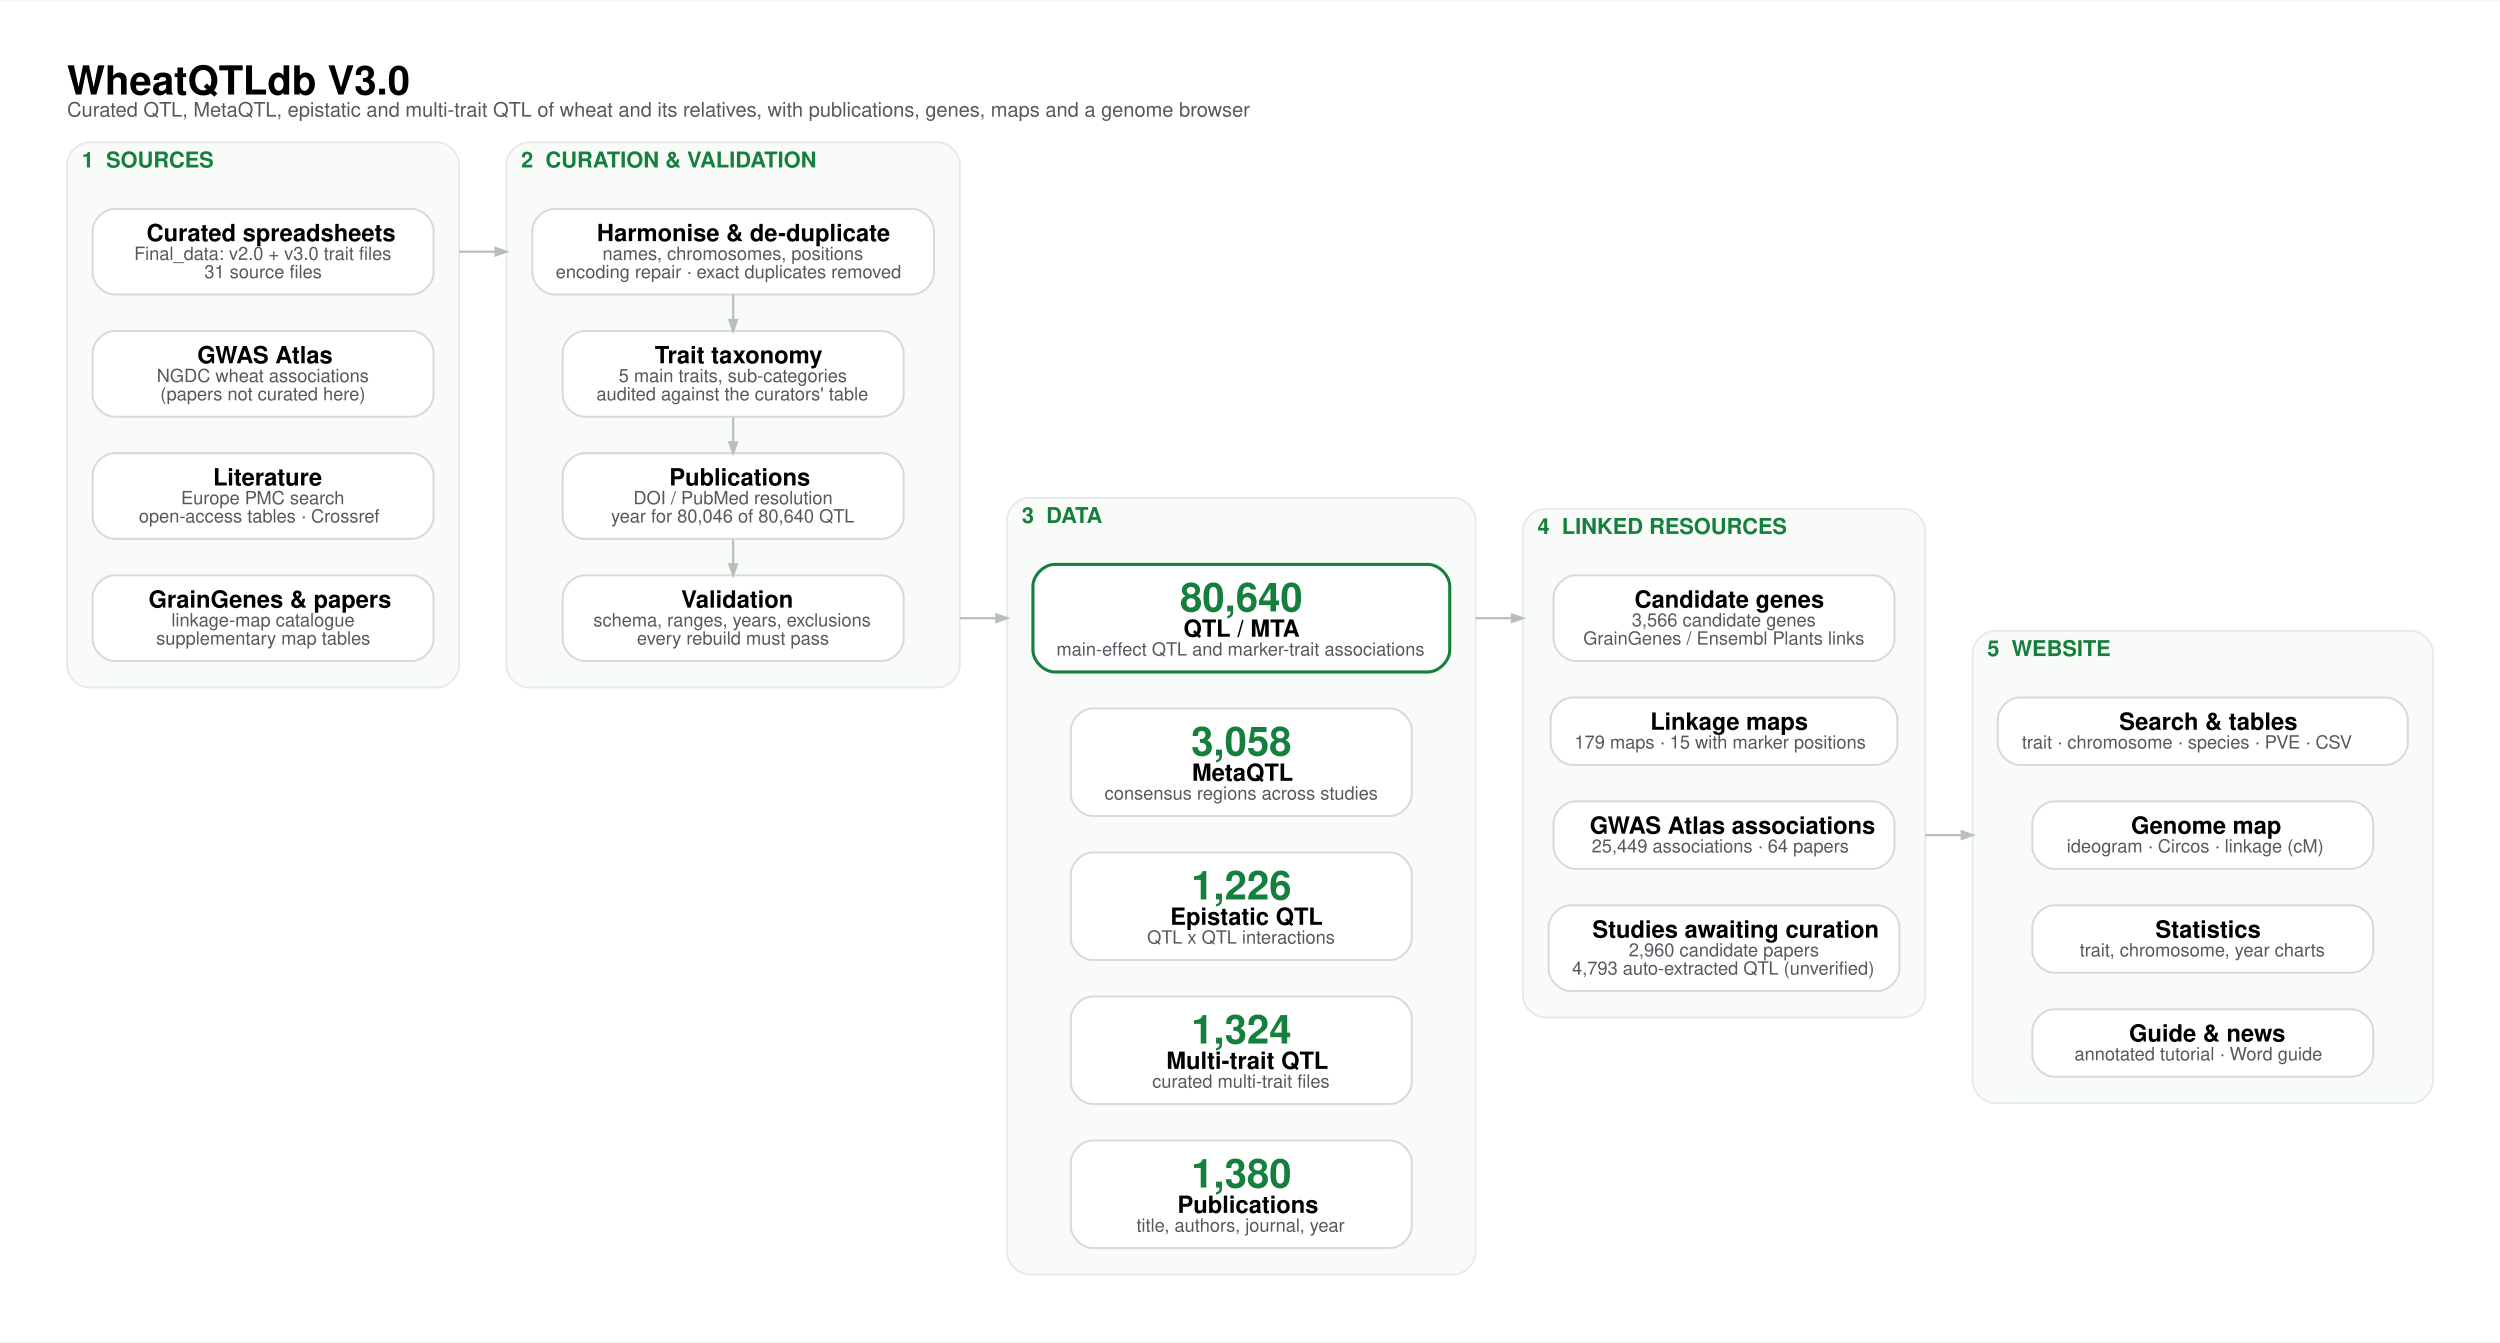
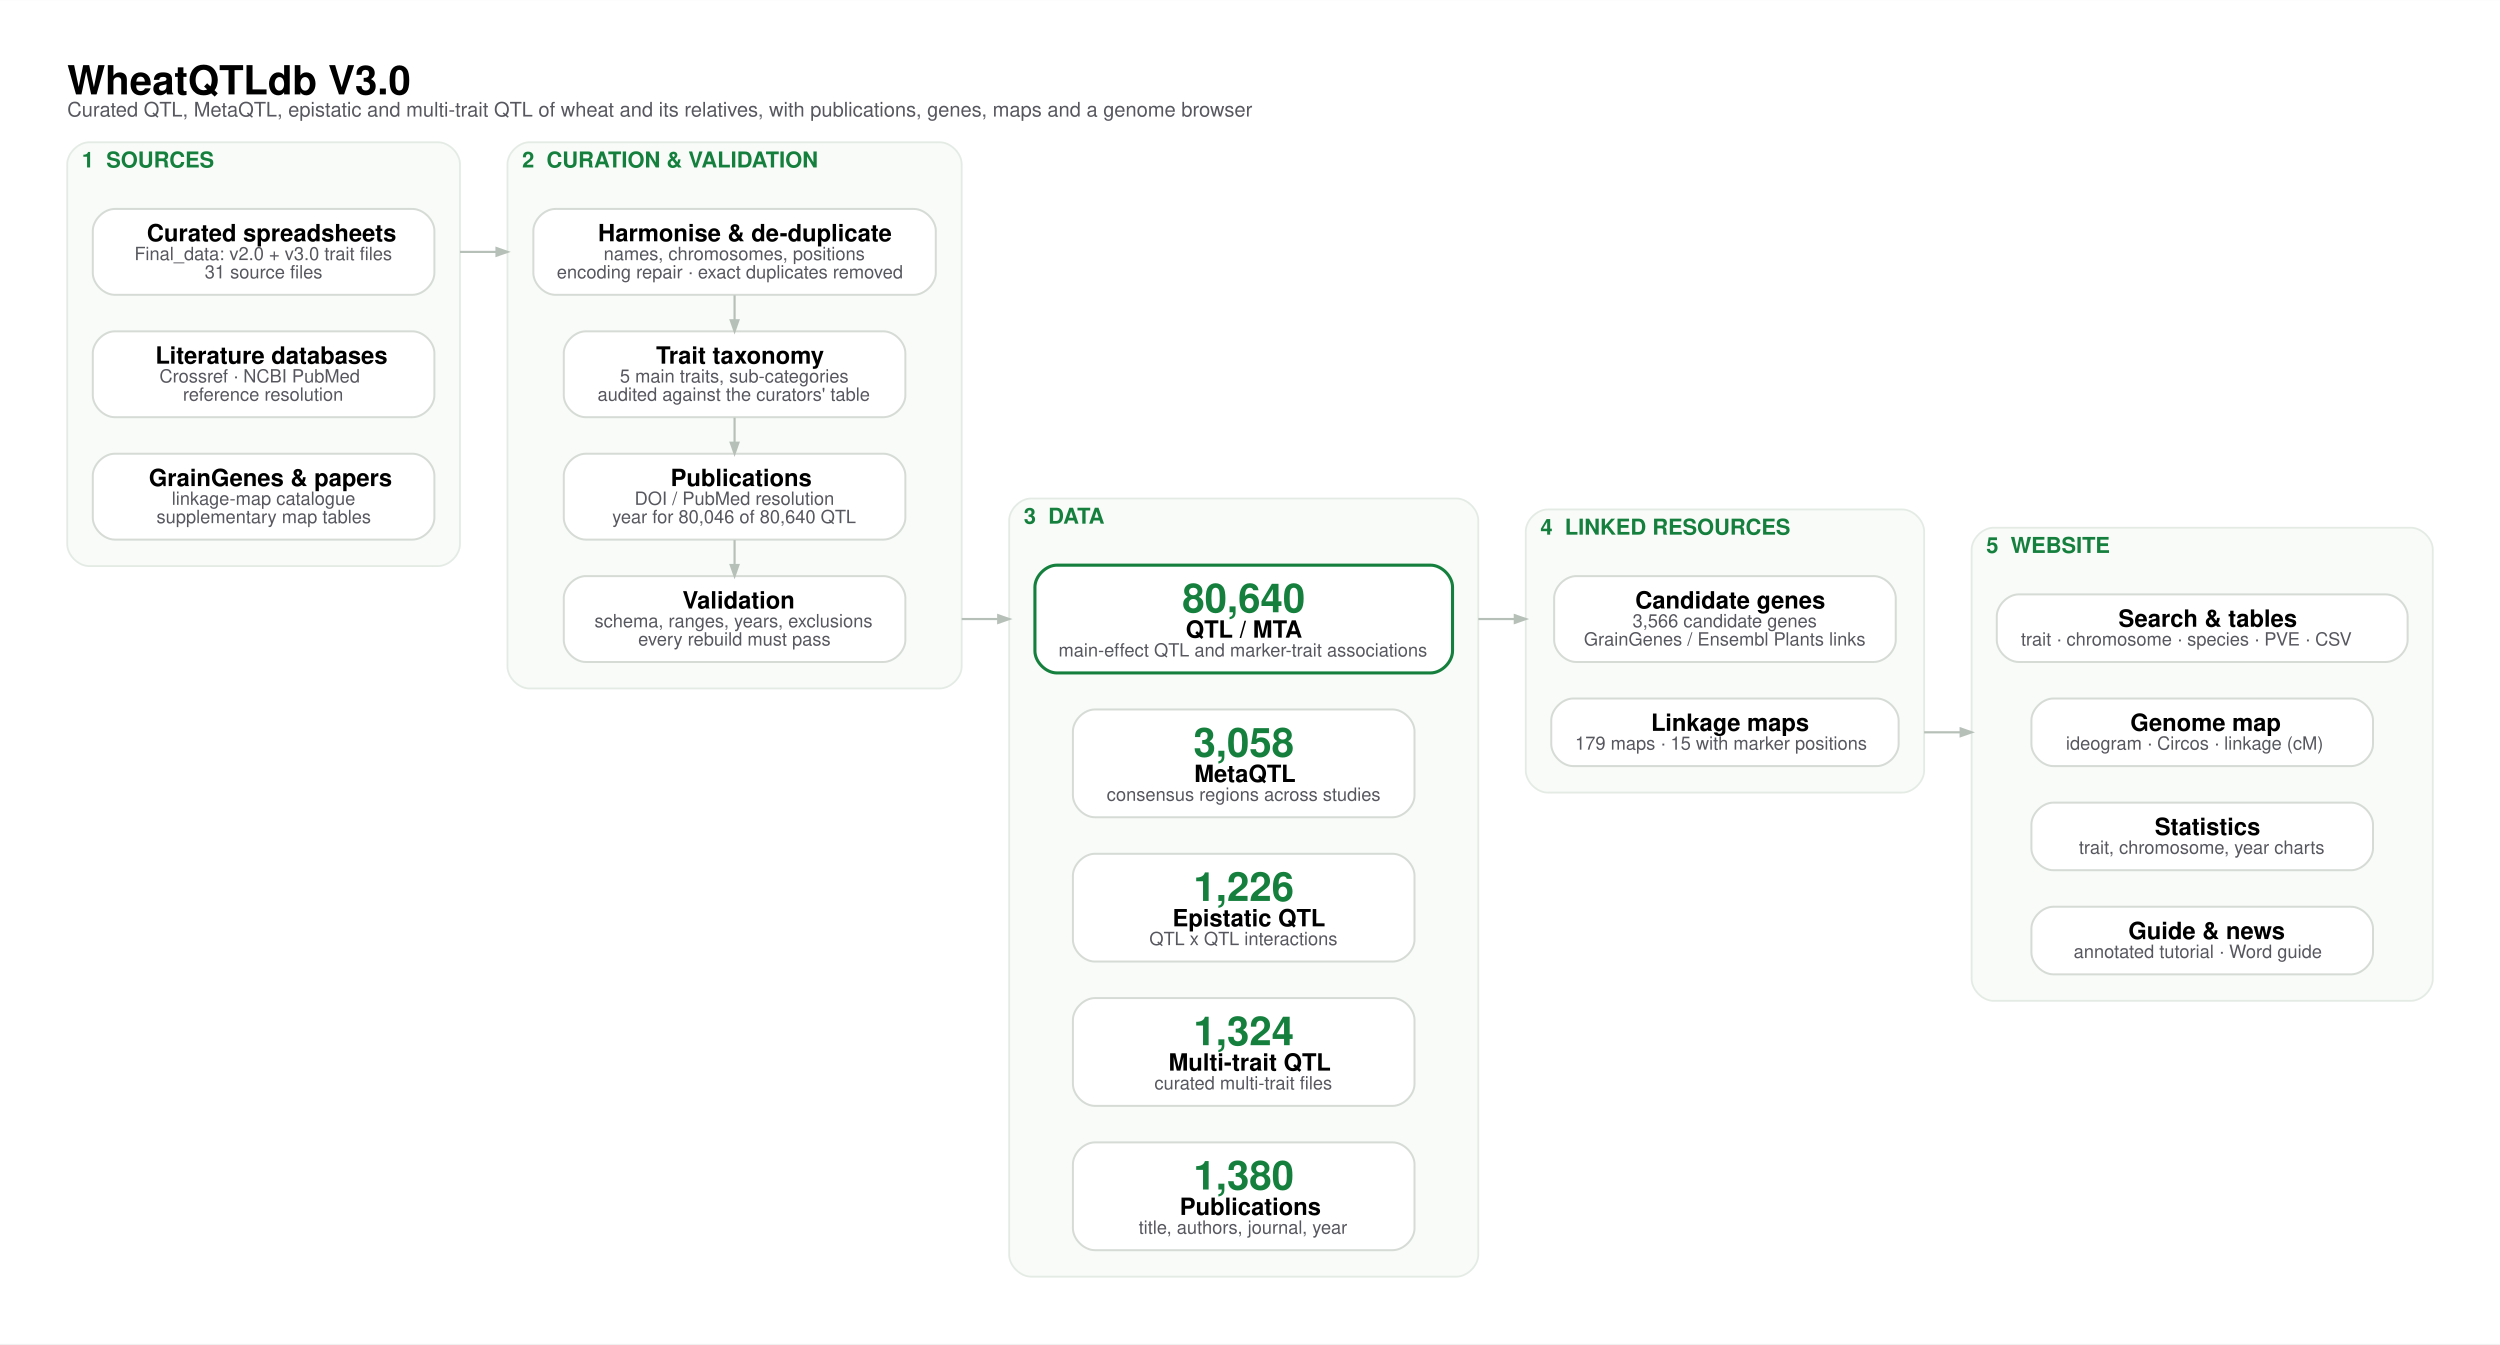
- <svg xmlns="http://www.w3.org/2000/svg" width="1371pt" height="736pt" viewBox="0.00 0.00 1371.21 735.60">
+ <svg xmlns="http://www.w3.org/2000/svg" width="1369pt" height="736pt" viewBox="0.00 0.00 1368.58 735.60">
  <g id="graph0" class="graph" transform="scale(1 1) rotate(0) translate(28.8 706.8)">
-     <polygon fill="#ffffff" stroke="transparent" points="-28.8,28.8 -28.8,-706.8 1342.411,-706.8 1342.411,28.8 -28.8,28.8" />
+     <polygon fill="#ffffff" stroke="transparent" points="-28.8,28.8 -28.8,-706.8 1339.783,-706.8 1339.783,28.8 -28.8,28.8" />
    <text text-anchor="start" x="8" y="-655.2" font-family="Helvetica,sans-Serif" font-weight="bold" font-size="22.00" fill="#000000">WheatQTLdb V3.0</text>
    <text text-anchor="start" x="8" y="-643.1" font-family="Helvetica,sans-Serif" font-size="11.00" fill="#57575f">Curated QTL, MetaQTL, epistatic and multi-trait QTL of wheat and its relatives, with publications, genes, maps and a genome browser</text>
    <g id="clust1" class="cluster">
-       <path fill="#f8fbf8" stroke="#e4ebe5" d="M20,-330C20,-330 211,-330 211,-330 217,-330 223,-336 223,-342 223,-342 223,-617 223,-617 223,-623 217,-629 211,-629 211,-629 20,-629 20,-629 14,-629 8,-623 8,-617 8,-617 8,-342 8,-342 8,-336 14,-330 20,-330" />
+       <path fill="#f8fbf8" stroke="#e4ebe5" d="M20,-397C20,-397 211,-397 211,-397 217,-397 223,-403 223,-409 223,-409 223,-617 223,-617 223,-623 217,-629 211,-629 211,-629 20,-629 20,-629 14,-629 8,-623 8,-617 8,-617 8,-409 8,-409 8,-403 14,-397 20,-397" />
      <text text-anchor="start" x="16" y="-615.2" font-family="Helvetica,sans-Serif" font-weight="bold" font-size="12.00" fill="#15803d">1  SOURCES</text>
    </g>
    <g id="clust2" class="cluster">
      <path fill="#f8fbf8" stroke="#e4ebe5" d="M261,-330C261,-330 485.653,-330 485.653,-330 491.653,-330 497.653,-336 497.653,-342 497.653,-342 497.653,-617 497.653,-617 497.653,-623 491.653,-629 485.653,-629 485.653,-629 261,-629 261,-629 255,-629 249,-623 249,-617 249,-617 249,-342 249,-342 249,-336 255,-330 261,-330" />
      <text text-anchor="start" x="257" y="-615.2" font-family="Helvetica,sans-Serif" font-weight="bold" font-size="12.00" fill="#15803d">2  CURATION &amp; VALIDATION</text>
    </g>
    <g id="clust3" class="cluster">
      <path fill="#f8fbf8" stroke="#e4ebe5" d="M535.653,-8C535.653,-8 768.454,-8 768.454,-8 774.454,-8 780.454,-14 780.454,-20 780.454,-20 780.454,-422 780.454,-422 780.454,-428 774.454,-434 768.454,-434 768.454,-434 535.653,-434 535.653,-434 529.653,-434 523.653,-428 523.653,-422 523.653,-422 523.653,-20 523.653,-20 523.653,-14 529.653,-8 535.653,-8" />
      <text text-anchor="start" x="531.653" y="-420.2" font-family="Helvetica,sans-Serif" font-weight="bold" font-size="12.00" fill="#15803d">3  DATA</text>
    </g>
    <g id="clust4" class="cluster">
-       <path fill="#f8fbf8" stroke="#e4ebe5" d="M818.454,-149C818.454,-149 1015.16,-149 1015.16,-149 1021.16,-149 1027.16,-155 1027.16,-161 1027.16,-161 1027.16,-416 1027.16,-416 1027.16,-422 1021.16,-428 1015.16,-428 1015.16,-428 818.454,-428 818.454,-428 812.454,-428 806.454,-422 806.454,-416 806.454,-416 806.454,-161 806.454,-161 806.454,-155 812.454,-149 818.454,-149" />
+       <path fill="#f8fbf8" stroke="#e4ebe5" d="M818.454,-273C818.454,-273 1012.532,-273 1012.532,-273 1018.532,-273 1024.532,-279 1024.532,-285 1024.532,-285 1024.532,-416 1024.532,-416 1024.532,-422 1018.532,-428 1012.532,-428 1012.532,-428 818.454,-428 818.454,-428 812.454,-428 806.454,-422 806.454,-416 806.454,-416 806.454,-285 806.454,-285 806.454,-279 812.454,-273 818.454,-273" />
      <text text-anchor="start" x="814.454" y="-414.2" font-family="Helvetica,sans-Serif" font-weight="bold" font-size="12.00" fill="#15803d">4  LINKED RESOURCES</text>
    </g>
    <g id="clust5" class="cluster">
-       <path fill="#f8fbf8" stroke="#e4ebe5" d="M1065.16,-102C1065.16,-102 1293.611,-102 1293.611,-102 1299.611,-102 1305.611,-108 1305.611,-114 1305.611,-114 1305.611,-349 1305.611,-349 1305.611,-355 1299.611,-361 1293.611,-361 1293.611,-361 1065.16,-361 1065.16,-361 1059.16,-361 1053.16,-355 1053.16,-349 1053.16,-349 1053.16,-114 1053.16,-114 1053.16,-108 1059.16,-102 1065.16,-102" />
-       <text text-anchor="start" x="1061.16" y="-347.2" font-family="Helvetica,sans-Serif" font-weight="bold" font-size="12.00" fill="#15803d">5  WEBSITE</text>
+       <path fill="#f8fbf8" stroke="#e4ebe5" d="M1062.532,-159C1062.532,-159 1290.983,-159 1290.983,-159 1296.983,-159 1302.983,-165 1302.983,-171 1302.983,-171 1302.983,-406 1302.983,-406 1302.983,-412 1296.983,-418 1290.983,-418 1290.983,-418 1062.532,-418 1062.532,-418 1056.532,-418 1050.532,-412 1050.532,-406 1050.532,-406 1050.532,-171 1050.532,-171 1050.532,-165 1056.532,-159 1062.532,-159" />
+       <text text-anchor="start" x="1058.532" y="-404.2" font-family="Helvetica,sans-Serif" font-weight="bold" font-size="12.00" fill="#15803d">5  WEBSITE</text>
    </g>
    <g id="node1" class="node">
      <path fill="#ffffff" stroke="#d6dbd6" stroke-width="1.1" d="M197,-592.5C197,-592.5 34,-592.5 34,-592.5 28,-592.5 22,-586.5 22,-580.5 22,-580.5 22,-557.5 22,-557.5 22,-551.5 28,-545.5 34,-545.5 34,-545.5 197,-545.5 197,-545.5 203,-545.5 209,-551.5 209,-557.5 209,-557.5 209,-580.5 209,-580.5 209,-586.5 203,-592.5 197,-592.5" />
      <text text-anchor="start" x="51.564" y="-574.8" font-family="Helvetica,sans-Serif" font-weight="bold" font-size="13.00" fill="#000000">Curated spreadsheets</text>
      <text text-anchor="start" x="44.786" y="-564.5" font-family="Helvetica,sans-Serif" font-size="10.00" fill="#57575f">Final_data: v2.0 + v3.0 trait files</text>
      <text text-anchor="start" x="83.271" y="-554.5" font-family="Helvetica,sans-Serif" font-size="10.00" fill="#57575f">31 source files</text>
    </g>
-     <g id="node5" class="node">
+     <g id="node4" class="node">
      <path fill="#ffffff" stroke="#d6dbd6" stroke-width="1.1" d="M471.48,-592.5C471.48,-592.5 275.173,-592.5 275.173,-592.5 269.173,-592.5 263.173,-586.5 263.173,-580.5 263.173,-580.5 263.173,-557.5 263.173,-557.5 263.173,-551.5 269.173,-545.5 275.173,-545.5 275.173,-545.5 471.48,-545.5 471.48,-545.5 477.48,-545.5 483.48,-551.5 483.48,-557.5 483.48,-557.5 483.48,-580.5 483.48,-580.5 483.48,-586.5 477.48,-592.5 471.48,-592.5" />
      <text text-anchor="start" x="298.565" y="-574.8" font-family="Helvetica,sans-Serif" font-weight="bold" font-size="13.00" fill="#000000">Harmonise &amp; de-duplicate</text>
      <text text-anchor="start" x="301.648" y="-564.5" font-family="Helvetica,sans-Serif" font-size="10.00" fill="#57575f">names, chromosomes, positions</text>
      <text text-anchor="start" x="276" y="-554.5" font-family="Helvetica,sans-Serif" font-size="10.00" fill="#57575f">encoding repair · exact duplicates removed</text>
    </g>
    <g id="edge4" class="edge">
      <path fill="none" stroke="#b7c0b8" stroke-width="1.2" d="M222.999,-569C229.526,-569 236.13,-569 242.739,-569" />
      <polygon fill="#b7c0b8" stroke="#b7c0b8" stroke-width="1.2" points="243.002,-571.1 249.002,-569 243.002,-566.9 243.002,-571.1" />
    </g>
    <g id="node2" class="node">
      <path fill="#ffffff" stroke="#d6dbd6" stroke-width="1.1" d="M197,-525.5C197,-525.5 34,-525.5 34,-525.5 28,-525.5 22,-519.5 22,-513.5 22,-513.5 22,-490.5 22,-490.5 22,-484.5 28,-478.5 34,-478.5 34,-478.5 197,-478.5 197,-478.5 203,-478.5 209,-484.5 209,-490.5 209,-490.5 209,-513.5 209,-513.5 209,-519.5 203,-525.5 197,-525.5" />
-       <text text-anchor="start" x="79.385" y="-507.8" font-family="Helvetica,sans-Serif" font-weight="bold" font-size="13.00" fill="#000000">GWAS Atlas</text>
-       <text text-anchor="start" x="57.16" y="-497.5" font-family="Helvetica,sans-Serif" font-size="10.00" fill="#57575f">NGDC wheat associations</text>
-       <text text-anchor="start" x="59.096" y="-487.5" font-family="Helvetica,sans-Serif" font-size="10.00" fill="#57575f">(papers not curated here)</text>
+       <text text-anchor="start" x="56.258" y="-507.8" font-family="Helvetica,sans-Serif" font-weight="bold" font-size="13.00" fill="#000000">Literature databases</text>
+       <text text-anchor="start" x="58.471" y="-497.5" font-family="Helvetica,sans-Serif" font-size="10.00" fill="#57575f">Crossref · NCBI PubMed</text>
+       <text text-anchor="start" x="71.324" y="-487.5" font-family="Helvetica,sans-Serif" font-size="10.00" fill="#57575f">reference resolution</text>
    </g>
    <g id="node3" class="node">
      <path fill="#ffffff" stroke="#d6dbd6" stroke-width="1.1" d="M197,-458.5C197,-458.5 34,-458.5 34,-458.5 28,-458.5 22,-452.5 22,-446.5 22,-446.5 22,-423.5 22,-423.5 22,-417.5 28,-411.5 34,-411.5 34,-411.5 197,-411.5 197,-411.5 203,-411.5 209,-417.5 209,-423.5 209,-423.5 209,-446.5 209,-446.5 209,-452.5 203,-458.5 197,-458.5" />
-       <text text-anchor="start" x="88.05" y="-440.8" font-family="Helvetica,sans-Serif" font-weight="bold" font-size="13.00" fill="#000000">Literature</text>
-       <text text-anchor="start" x="70.493" y="-430.5" font-family="Helvetica,sans-Serif" font-size="10.00" fill="#57575f">Europe PMC search</text>
-       <text text-anchor="start" x="47.352" y="-420.5" font-family="Helvetica,sans-Serif" font-size="10.00" fill="#57575f">open-access tables · Crossref</text>
+       <text text-anchor="start" x="52.65" y="-440.8" font-family="Helvetica,sans-Serif" font-weight="bold" font-size="13.00" fill="#000000">GrainGenes &amp; papers</text>
+       <text text-anchor="start" x="65.21" y="-430.5" font-family="Helvetica,sans-Serif" font-size="10.00" fill="#57575f">linkage-map catalogue</text>
+       <text text-anchor="start" x="56.876" y="-420.5" font-family="Helvetica,sans-Serif" font-size="10.00" fill="#57575f">supplementary map tables</text>
    </g>
-     <g id="node4" class="node">
-       <path fill="#ffffff" stroke="#d6dbd6" stroke-width="1.1" d="M197,-391.5C197,-391.5 34,-391.5 34,-391.5 28,-391.5 22,-385.5 22,-379.5 22,-379.5 22,-356.5 22,-356.5 22,-350.5 28,-344.5 34,-344.5 34,-344.5 197,-344.5 197,-344.5 203,-344.5 209,-350.5 209,-356.5 209,-356.5 209,-379.5 209,-379.5 209,-385.5 203,-391.5 197,-391.5" />
-       <text text-anchor="start" x="52.65" y="-373.8" font-family="Helvetica,sans-Serif" font-weight="bold" font-size="13.00" fill="#000000">GrainGenes &amp; papers</text>
-       <text text-anchor="start" x="65.21" y="-363.5" font-family="Helvetica,sans-Serif" font-size="10.00" fill="#57575f">linkage-map catalogue</text>
-       <text text-anchor="start" x="56.876" y="-353.5" font-family="Helvetica,sans-Serif" font-size="10.00" fill="#57575f">supplementary map tables</text>
-     </g>
-     <g id="node6" class="node">
+     <g id="node5" class="node">
      <path fill="#ffffff" stroke="#d6dbd6" stroke-width="1.1" d="M454.827,-525.5C454.827,-525.5 291.827,-525.5 291.827,-525.5 285.827,-525.5 279.827,-519.5 279.827,-513.5 279.827,-513.5 279.827,-490.5 279.827,-490.5 279.827,-484.5 285.827,-478.5 291.827,-478.5 291.827,-478.5 454.827,-478.5 454.827,-478.5 460.827,-478.5 466.827,-484.5 466.827,-490.5 466.827,-490.5 466.827,-513.5 466.827,-513.5 466.827,-519.5 460.827,-525.5 454.827,-525.5" />
      <text text-anchor="start" x="330.35" y="-507.8" font-family="Helvetica,sans-Serif" font-weight="bold" font-size="13.00" fill="#000000">Trait taxonomy</text>
      <text text-anchor="start" x="310.539" y="-497.5" font-family="Helvetica,sans-Serif" font-size="10.00" fill="#57575f">5 main traits, sub-categories</text>
      <text text-anchor="start" x="298.308" y="-487.5" font-family="Helvetica,sans-Serif" font-size="10.00" fill="#57575f">audited against the curators' table</text>
    </g>
    <g id="edge1" class="edge">
      <path fill="none" stroke="#b7c0b8" stroke-width="1.2" d="M373.327,-545.241C373.327,-540.729 373.327,-536.218 373.327,-531.707" />
      <polygon fill="#b7c0b8" stroke="#b7c0b8" stroke-width="1.2" points="375.427,-531.555 373.327,-525.555 371.227,-531.555 375.427,-531.555" />
    </g>
-     <g id="node7" class="node">
+     <g id="node6" class="node">
      <path fill="#ffffff" stroke="#d6dbd6" stroke-width="1.1" d="M454.827,-458.5C454.827,-458.5 291.827,-458.5 291.827,-458.5 285.827,-458.5 279.827,-452.5 279.827,-446.5 279.827,-446.5 279.827,-423.5 279.827,-423.5 279.827,-417.5 285.827,-411.5 291.827,-411.5 291.827,-411.5 454.827,-411.5 454.827,-411.5 460.827,-411.5 466.827,-417.5 466.827,-423.5 466.827,-423.5 466.827,-446.5 466.827,-446.5 466.827,-452.5 460.827,-458.5 454.827,-458.5" />
      <text text-anchor="start" x="338.291" y="-440.8" font-family="Helvetica,sans-Serif" font-weight="bold" font-size="13.00" fill="#000000">Publications</text>
      <text text-anchor="start" x="318.592" y="-430.5" font-family="Helvetica,sans-Serif" font-size="10.00" fill="#57575f">DOI / PubMed resolution</text>
      <text text-anchor="start" x="306.356" y="-420.5" font-family="Helvetica,sans-Serif" font-size="10.00" fill="#57575f">year for 80,046 of 80,640 QTL</text>
    </g>
    <g id="edge2" class="edge">
      <path fill="none" stroke="#b7c0b8" stroke-width="1.2" d="M373.327,-478.241C373.327,-473.729 373.327,-469.218 373.327,-464.707" />
      <polygon fill="#b7c0b8" stroke="#b7c0b8" stroke-width="1.2" points="375.427,-464.555 373.327,-458.555 371.227,-464.555 375.427,-464.555" />
    </g>
-     <g id="node8" class="node">
+     <g id="node7" class="node">
      <path fill="#ffffff" stroke="#d6dbd6" stroke-width="1.1" d="M454.827,-391.5C454.827,-391.5 291.827,-391.5 291.827,-391.5 285.827,-391.5 279.827,-385.5 279.827,-379.5 279.827,-379.5 279.827,-356.5 279.827,-356.5 279.827,-350.5 285.827,-344.5 291.827,-344.5 291.827,-344.5 454.827,-344.5 454.827,-344.5 460.827,-344.5 466.827,-350.5 466.827,-356.5 466.827,-356.5 466.827,-379.5 466.827,-379.5 466.827,-385.5 460.827,-391.5 454.827,-391.5" />
      <text text-anchor="start" x="344.791" y="-373.8" font-family="Helvetica,sans-Serif" font-weight="bold" font-size="13.00" fill="#000000">Validation</text>
      <text text-anchor="start" x="296.644" y="-363.5" font-family="Helvetica,sans-Serif" font-size="10.00" fill="#57575f">schema, ranges, years, exclusions</text>
      <text text-anchor="start" x="320.541" y="-353.5" font-family="Helvetica,sans-Serif" font-size="10.00" fill="#57575f">every rebuild must pass</text>
    </g>
    <g id="edge3" class="edge">
      <path fill="none" stroke="#b7c0b8" stroke-width="1.2" d="M373.327,-411.241C373.327,-406.729 373.327,-402.218 373.327,-397.707" />
      <polygon fill="#b7c0b8" stroke="#b7c0b8" stroke-width="1.2" points="375.427,-397.555 373.327,-391.555 371.227,-397.555 375.427,-397.555" />
    </g>
-     <g id="node9" class="node">
+     <g id="node8" class="node">
      <path fill="#ffffff" stroke="#15803d" stroke-width="1.7" d="M754.355,-397.5C754.355,-397.5 549.752,-397.5 549.752,-397.5 543.752,-397.5 537.752,-391.5 537.752,-385.5 537.752,-385.5 537.752,-350.5 537.752,-350.5 537.752,-344.5 543.752,-338.5 549.752,-338.5 549.752,-338.5 754.355,-338.5 754.355,-338.5 760.355,-338.5 766.355,-344.5 766.355,-350.5 766.355,-350.5 766.355,-385.5 766.355,-385.5 766.355,-391.5 760.355,-397.5 754.355,-397.5" />
      <text text-anchor="start" x="618.422" y="-371.7" font-family="Helvetica,sans-Serif" font-weight="bold" font-size="22.00" fill="#15803d">80,640</text>
      <text text-anchor="start" x="620.274" y="-357.8" font-family="Helvetica,sans-Serif" font-weight="bold" font-size="13.00" fill="#000000">QTL / MTA</text>
      <text text-anchor="start" x="550.653" y="-347.5" font-family="Helvetica,sans-Serif" font-size="10.00" fill="#57575f">main-effect QTL and marker-trait associations</text>
    </g>
    <g id="edge5" class="edge">
      <path fill="none" stroke="#b7c0b8" stroke-width="1.2" d="M497.651,-368C504.2,-368 510.794,-368 517.373,-368" />
      <polygon fill="#b7c0b8" stroke="#b7c0b8" stroke-width="1.2" points="517.655,-370.1 523.655,-368 517.655,-365.9 517.655,-370.1" />
    </g>
-     <g id="node14" class="node">
-       <path fill="#ffffff" stroke="#d6dbd6" stroke-width="1.1" d="M998.307,-391.5C998.307,-391.5 835.307,-391.5 835.307,-391.5 829.307,-391.5 823.307,-385.5 823.307,-379.5 823.307,-379.5 823.307,-356.5 823.307,-356.5 823.307,-350.5 829.307,-344.5 835.307,-344.5 835.307,-344.5 998.307,-344.5 998.307,-344.5 1004.307,-344.5 1010.307,-350.5 1010.307,-356.5 1010.307,-356.5 1010.307,-379.5 1010.307,-379.5 1010.307,-385.5 1004.307,-391.5 998.307,-391.5" />
-       <text text-anchor="start" x="867.676" y="-373.8" font-family="Helvetica,sans-Serif" font-weight="bold" font-size="13.00" fill="#000000">Candidate genes</text>
-       <text text-anchor="start" x="866.226" y="-363.5" font-family="Helvetica,sans-Serif" font-size="10.00" fill="#57575f">3,566 candidate genes</text>
-       <text text-anchor="start" x="839.571" y="-353.5" font-family="Helvetica,sans-Serif" font-size="10.00" fill="#57575f">GrainGenes / Ensembl Plants links</text>
+     <g id="node13" class="node">
+       <path fill="#ffffff" stroke="#d6dbd6" stroke-width="1.1" d="M996.993,-391.5C996.993,-391.5 833.993,-391.5 833.993,-391.5 827.993,-391.5 821.993,-385.5 821.993,-379.5 821.993,-379.5 821.993,-356.5 821.993,-356.5 821.993,-350.5 827.993,-344.5 833.993,-344.5 833.993,-344.5 996.993,-344.5 996.993,-344.5 1002.993,-344.5 1008.993,-350.5 1008.993,-356.5 1008.993,-356.5 1008.993,-379.5 1008.993,-379.5 1008.993,-385.5 1002.993,-391.5 996.993,-391.5" />
+       <text text-anchor="start" x="866.362" y="-373.8" font-family="Helvetica,sans-Serif" font-weight="bold" font-size="13.00" fill="#000000">Candidate genes</text>
+       <text text-anchor="start" x="864.913" y="-363.5" font-family="Helvetica,sans-Serif" font-size="10.00" fill="#57575f">3,566 candidate genes</text>
+       <text text-anchor="start" x="838.257" y="-353.5" font-family="Helvetica,sans-Serif" font-size="10.00" fill="#57575f">GrainGenes / Ensembl Plants links</text>
    </g>
    <g id="edge6" class="edge">
-       <path fill="none" stroke="#b7c0b8" stroke-width="1.2" d="M780.452,-368C787.067,-368 793.695,-368 800.27,-368" />
-       <polygon fill="#b7c0b8" stroke="#b7c0b8" stroke-width="1.2" points="800.456,-370.1 806.456,-368 800.456,-365.9 800.456,-370.1" />
+       <path fill="none" stroke="#b7c0b8" stroke-width="1.2" d="M780.452,-368C787.062,-368 793.683,-368 800.248,-368" />
+       <polygon fill="#b7c0b8" stroke="#b7c0b8" stroke-width="1.2" points="800.459,-370.1 806.459,-368 800.459,-365.9 800.459,-370.1" />
    </g>
-     <g id="node10" class="node">
+     <g id="node9" class="node">
      <path fill="#ffffff" stroke="#d6dbd6" stroke-width="1.1" d="M733.553,-318.5C733.553,-318.5 570.553,-318.5 570.553,-318.5 564.553,-318.5 558.553,-312.5 558.553,-306.5 558.553,-306.5 558.553,-271.5 558.553,-271.5 558.553,-265.5 564.553,-259.5 570.553,-259.5 570.553,-259.5 733.553,-259.5 733.553,-259.5 739.553,-259.5 745.553,-265.5 745.553,-271.5 745.553,-271.5 745.553,-306.5 745.553,-306.5 745.553,-312.5 739.553,-318.5 733.553,-318.5" />
      <text text-anchor="start" x="624.537" y="-292.7" font-family="Helvetica,sans-Serif" font-weight="bold" font-size="22.00" fill="#15803d">3,058</text>
      <text text-anchor="start" x="624.966" y="-278.8" font-family="Helvetica,sans-Serif" font-weight="bold" font-size="13.00" fill="#000000">MetaQTL</text>
      <text text-anchor="start" x="577.034" y="-268.5" font-family="Helvetica,sans-Serif" font-size="10.00" fill="#57575f">consensus regions across studies</text>
    </g>
-     <g id="node11" class="node">
+     <g id="node10" class="node">
      <path fill="#ffffff" stroke="#d6dbd6" stroke-width="1.1" d="M733.553,-239.5C733.553,-239.5 570.553,-239.5 570.553,-239.5 564.553,-239.5 558.553,-233.5 558.553,-227.5 558.553,-227.5 558.553,-192.5 558.553,-192.5 558.553,-186.5 564.553,-180.5 570.553,-180.5 570.553,-180.5 733.553,-180.5 733.553,-180.5 739.553,-180.5 745.553,-186.5 745.553,-192.5 745.553,-192.5 745.553,-227.5 745.553,-227.5 745.553,-233.5 739.553,-239.5 733.553,-239.5" />
      <text text-anchor="start" x="624.537" y="-213.7" font-family="Helvetica,sans-Serif" font-weight="bold" font-size="22.00" fill="#15803d">1,226</text>
      <text text-anchor="start" x="613.048" y="-199.8" font-family="Helvetica,sans-Serif" font-weight="bold" font-size="13.00" fill="#000000">Epistatic QTL</text>
      <text text-anchor="start" x="600.378" y="-189.5" font-family="Helvetica,sans-Serif" font-size="10.00" fill="#57575f">QTL x QTL interactions</text>
    </g>
-     <g id="node12" class="node">
+     <g id="node11" class="node">
      <path fill="#ffffff" stroke="#d6dbd6" stroke-width="1.1" d="M733.553,-160.5C733.553,-160.5 570.553,-160.5 570.553,-160.5 564.553,-160.5 558.553,-154.5 558.553,-148.5 558.553,-148.5 558.553,-113.5 558.553,-113.5 558.553,-107.5 564.553,-101.5 570.553,-101.5 570.553,-101.5 733.553,-101.5 733.553,-101.5 739.553,-101.5 745.553,-107.5 745.553,-113.5 745.553,-113.5 745.553,-148.5 745.553,-148.5 745.553,-154.5 739.553,-160.5 733.553,-160.5" />
      <text text-anchor="start" x="624.537" y="-134.7" font-family="Helvetica,sans-Serif" font-weight="bold" font-size="22.00" fill="#15803d">1,324</text>
      <text text-anchor="start" x="610.892" y="-120.8" font-family="Helvetica,sans-Serif" font-weight="bold" font-size="13.00" fill="#000000">Multi-trait QTL</text>
      <text text-anchor="start" x="603.165" y="-110.5" font-family="Helvetica,sans-Serif" font-size="10.00" fill="#57575f">curated multi-trait files</text>
    </g>
-     <g id="node13" class="node">
+     <g id="node12" class="node">
      <path fill="#ffffff" stroke="#d6dbd6" stroke-width="1.1" d="M733.553,-81.5C733.553,-81.5 570.553,-81.5 570.553,-81.5 564.553,-81.5 558.553,-75.5 558.553,-69.5 558.553,-69.5 558.553,-34.5 558.553,-34.5 558.553,-28.5 564.553,-22.5 570.553,-22.5 570.553,-22.5 733.553,-22.5 733.553,-22.5 739.553,-22.5 745.553,-28.5 745.553,-34.5 745.553,-34.5 745.553,-69.5 745.553,-69.5 745.553,-75.5 739.553,-81.5 733.553,-81.5" />
      <text text-anchor="start" x="624.537" y="-55.7" font-family="Helvetica,sans-Serif" font-weight="bold" font-size="22.00" fill="#15803d">1,380</text>
      <text text-anchor="start" x="617.019" y="-41.8" font-family="Helvetica,sans-Serif" font-weight="bold" font-size="13.00" fill="#000000">Publications</text>
      <text text-anchor="start" x="594.542" y="-31.5" font-family="Helvetica,sans-Serif" font-size="10.00" fill="#57575f">title, authors, journal, year</text>
    </g>
-     <g id="node15" class="node">
-       <path fill="#ffffff" stroke="#d6dbd6" stroke-width="1.1" d="M999.885,-324.5C999.885,-324.5 833.729,-324.5 833.729,-324.5 827.729,-324.5 821.729,-318.5 821.729,-312.5 821.729,-312.5 821.729,-299.5 821.729,-299.5 821.729,-293.5 827.729,-287.5 833.729,-287.5 833.729,-287.5 999.885,-287.5 999.885,-287.5 1005.885,-287.5 1011.885,-293.5 1011.885,-299.5 1011.885,-299.5 1011.885,-312.5 1011.885,-312.5 1011.885,-318.5 1005.885,-324.5 999.885,-324.5" />
-       <text text-anchor="start" x="876.351" y="-306.8" font-family="Helvetica,sans-Serif" font-weight="bold" font-size="13.00" fill="#000000">Linkage maps</text>
-       <text text-anchor="start" x="834.768" y="-296.5" font-family="Helvetica,sans-Serif" font-size="10.00" fill="#57575f">179 maps · 15 with marker positions</text>
+     <g id="node14" class="node">
+       <path fill="#ffffff" stroke="#d6dbd6" stroke-width="1.1" d="M998.571,-324.5C998.571,-324.5 832.415,-324.5 832.415,-324.5 826.415,-324.5 820.415,-318.5 820.415,-312.5 820.415,-312.5 820.415,-299.5 820.415,-299.5 820.415,-293.5 826.415,-287.5 832.415,-287.5 832.415,-287.5 998.571,-287.5 998.571,-287.5 1004.571,-287.5 1010.571,-293.5 1010.571,-299.5 1010.571,-299.5 1010.571,-312.5 1010.571,-312.5 1010.571,-318.5 1004.571,-324.5 998.571,-324.5" />
+       <text text-anchor="start" x="875.037" y="-306.8" font-family="Helvetica,sans-Serif" font-weight="bold" font-size="13.00" fill="#000000">Linkage maps</text>
+       <text text-anchor="start" x="833.454" y="-296.5" font-family="Helvetica,sans-Serif" font-size="10.00" fill="#57575f">179 maps · 15 with marker positions</text>
    </g>
    <g id="node16" class="node">
-       <path fill="#ffffff" stroke="#d6dbd6" stroke-width="1.1" d="M998.307,-267.5C998.307,-267.5 835.307,-267.5 835.307,-267.5 829.307,-267.5 823.307,-261.5 823.307,-255.5 823.307,-255.5 823.307,-242.5 823.307,-242.5 823.307,-236.5 829.307,-230.5 835.307,-230.5 835.307,-230.5 998.307,-230.5 998.307,-230.5 1004.307,-230.5 1010.307,-236.5 1010.307,-242.5 1010.307,-242.5 1010.307,-255.5 1010.307,-255.5 1010.307,-261.5 1004.307,-267.5 998.307,-267.5" />
-       <text text-anchor="start" x="843.128" y="-249.8" font-family="Helvetica,sans-Serif" font-weight="bold" font-size="13.00" fill="#000000">GWAS Atlas associations</text>
-       <text text-anchor="start" x="844.201" y="-239.5" font-family="Helvetica,sans-Serif" font-size="10.00" fill="#57575f">25,449 associations · 64 papers</text>
-     </g>
-     <g id="node19" class="node">
-       <path fill="#ffffff" stroke="#d6dbd6" stroke-width="1.1" d="M1260.886,-267.5C1260.886,-267.5 1097.886,-267.5 1097.886,-267.5 1091.886,-267.5 1085.886,-261.5 1085.886,-255.5 1085.886,-255.5 1085.886,-242.5 1085.886,-242.5 1085.886,-236.5 1091.886,-230.5 1097.886,-230.5 1097.886,-230.5 1260.886,-230.5 1260.886,-230.5 1266.886,-230.5 1272.886,-236.5 1272.886,-242.5 1272.886,-242.5 1272.886,-255.5 1272.886,-255.5 1272.886,-261.5 1266.886,-267.5 1260.886,-267.5" />
-       <text text-anchor="start" x="1140.015" y="-249.8" font-family="Helvetica,sans-Serif" font-weight="bold" font-size="13.00" fill="#000000">Genome map</text>
-       <text text-anchor="start" x="1104.781" y="-239.5" font-family="Helvetica,sans-Serif" font-size="10.00" fill="#57575f">ideogram · Circos · linkage (cM)</text>
+       <path fill="#ffffff" stroke="#d6dbd6" stroke-width="1.1" d="M1258.257,-324.5C1258.257,-324.5 1095.257,-324.5 1095.257,-324.5 1089.257,-324.5 1083.257,-318.5 1083.257,-312.5 1083.257,-312.5 1083.257,-299.5 1083.257,-299.5 1083.257,-293.5 1089.257,-287.5 1095.257,-287.5 1095.257,-287.5 1258.257,-287.5 1258.257,-287.5 1264.257,-287.5 1270.257,-293.5 1270.257,-299.5 1270.257,-299.5 1270.257,-312.5 1270.257,-312.5 1270.257,-318.5 1264.257,-324.5 1258.257,-324.5" />
+       <text text-anchor="start" x="1137.387" y="-306.8" font-family="Helvetica,sans-Serif" font-weight="bold" font-size="13.00" fill="#000000">Genome map</text>
+       <text text-anchor="start" x="1102.152" y="-296.5" font-family="Helvetica,sans-Serif" font-size="10.00" fill="#57575f">ideogram · Circos · linkage (cM)</text>
    </g>
    <g id="edge7" class="edge">
-       <path fill="none" stroke="#b7c0b8" stroke-width="1.2" d="M1027.157,-249C1033.754,-249 1040.424,-249 1047.098,-249" />
-       <polygon fill="#b7c0b8" stroke="#b7c0b8" stroke-width="1.2" points="1047.164,-251.1 1053.164,-249 1047.164,-246.9 1047.164,-251.1" />
+       <path fill="none" stroke="#b7c0b8" stroke-width="1.2" d="M1024.53,-306C1031.043,-306 1037.63,-306 1044.224,-306" />
+       <polygon fill="#b7c0b8" stroke="#b7c0b8" stroke-width="1.2" points="1044.533,-308.1 1050.533,-306 1044.533,-303.9 1044.533,-308.1" />
+     </g>
+     <g id="node15" class="node">
+       <path fill="#ffffff" stroke="#d6dbd6" stroke-width="1.1" d="M1277.209,-381.5C1277.209,-381.5 1076.306,-381.5 1076.306,-381.5 1070.306,-381.5 1064.306,-375.5 1064.306,-369.5 1064.306,-369.5 1064.306,-356.5 1064.306,-356.5 1064.306,-350.5 1070.306,-344.5 1076.306,-344.5 1076.306,-344.5 1277.209,-344.5 1277.209,-344.5 1283.209,-344.5 1289.209,-350.5 1289.209,-356.5 1289.209,-356.5 1289.209,-369.5 1289.209,-369.5 1289.209,-375.5 1283.209,-381.5 1277.209,-381.5" />
+       <text text-anchor="start" x="1130.882" y="-363.8" font-family="Helvetica,sans-Serif" font-weight="bold" font-size="13.00" fill="#000000">Search &amp; tables</text>
+       <text text-anchor="start" x="1077.532" y="-353.5" font-family="Helvetica,sans-Serif" font-size="10.00" fill="#57575f">trait · chromosome · species · PVE · CSV</text>
    </g>
    <g id="node17" class="node">
-       <path fill="#ffffff" stroke="#d6dbd6" stroke-width="1.1" d="M1001.013,-210.5C1001.013,-210.5 832.601,-210.5 832.601,-210.5 826.601,-210.5 820.601,-204.5 820.601,-198.5 820.601,-198.5 820.601,-175.5 820.601,-175.5 820.601,-169.5 826.601,-163.5 832.601,-163.5 832.601,-163.5 1001.013,-163.5 1001.013,-163.5 1007.013,-163.5 1013.013,-169.5 1013.013,-175.5 1013.013,-175.5 1013.013,-198.5 1013.013,-198.5 1013.013,-204.5 1007.013,-210.5 1001.013,-210.5" />
-       <text text-anchor="start" x="844.568" y="-192.8" font-family="Helvetica,sans-Serif" font-weight="bold" font-size="13.00" fill="#000000">Studies awaiting curation</text>
-       <text text-anchor="start" x="864.562" y="-182.5" font-family="Helvetica,sans-Serif" font-size="10.00" fill="#57575f">2,960 candidate papers</text>
-       <text text-anchor="start" x="833.454" y="-172.5" font-family="Helvetica,sans-Serif" font-size="10.00" fill="#57575f">4,793 auto-extracted QTL (unverified)</text>
+       <path fill="#ffffff" stroke="#d6dbd6" stroke-width="1.1" d="M1258.257,-267.5C1258.257,-267.5 1095.257,-267.5 1095.257,-267.5 1089.257,-267.5 1083.257,-261.5 1083.257,-255.5 1083.257,-255.5 1083.257,-242.5 1083.257,-242.5 1083.257,-236.5 1089.257,-230.5 1095.257,-230.5 1095.257,-230.5 1258.257,-230.5 1258.257,-230.5 1264.257,-230.5 1270.257,-236.5 1270.257,-242.5 1270.257,-242.5 1270.257,-255.5 1270.257,-255.5 1270.257,-261.5 1264.257,-267.5 1258.257,-267.5" />
+       <text text-anchor="start" x="1150.756" y="-249.8" font-family="Helvetica,sans-Serif" font-weight="bold" font-size="13.00" fill="#000000">Statistics</text>
+       <text text-anchor="start" x="1109.25" y="-239.5" font-family="Helvetica,sans-Serif" font-size="10.00" fill="#57575f">trait, chromosome, year charts</text>
    </g>
    <g id="node18" class="node">
-       <path fill="#ffffff" stroke="#d6dbd6" stroke-width="1.1" d="M1279.837,-324.5C1279.837,-324.5 1078.934,-324.5 1078.934,-324.5 1072.934,-324.5 1066.934,-318.5 1066.934,-312.5 1066.934,-312.5 1066.934,-299.5 1066.934,-299.5 1066.934,-293.5 1072.934,-287.5 1078.934,-287.5 1078.934,-287.5 1279.837,-287.5 1279.837,-287.5 1285.837,-287.5 1291.837,-293.5 1291.837,-299.5 1291.837,-299.5 1291.837,-312.5 1291.837,-312.5 1291.837,-318.5 1285.837,-324.5 1279.837,-324.5" />
-       <text text-anchor="start" x="1133.51" y="-306.8" font-family="Helvetica,sans-Serif" font-weight="bold" font-size="13.00" fill="#000000">Search &amp; tables</text>
-       <text text-anchor="start" x="1080.16" y="-296.5" font-family="Helvetica,sans-Serif" font-size="10.00" fill="#57575f">trait · chromosome · species · PVE · CSV</text>
-     </g>
-     <g id="node20" class="node">
-       <path fill="#ffffff" stroke="#d6dbd6" stroke-width="1.1" d="M1260.886,-210.5C1260.886,-210.5 1097.886,-210.5 1097.886,-210.5 1091.886,-210.5 1085.886,-204.5 1085.886,-198.5 1085.886,-198.5 1085.886,-185.5 1085.886,-185.5 1085.886,-179.5 1091.886,-173.5 1097.886,-173.5 1097.886,-173.5 1260.886,-173.5 1260.886,-173.5 1266.886,-173.5 1272.886,-179.5 1272.886,-185.5 1272.886,-185.5 1272.886,-198.5 1272.886,-198.5 1272.886,-204.5 1266.886,-210.5 1260.886,-210.5" />
-       <text text-anchor="start" x="1153.383" y="-192.8" font-family="Helvetica,sans-Serif" font-weight="bold" font-size="13.00" fill="#000000">Statistics</text>
-       <text text-anchor="start" x="1111.878" y="-182.5" font-family="Helvetica,sans-Serif" font-size="10.00" fill="#57575f">trait, chromosome, year charts</text>
-     </g>
-     <g id="node21" class="node">
-       <path fill="#ffffff" stroke="#d6dbd6" stroke-width="1.1" d="M1260.886,-153.5C1260.886,-153.5 1097.886,-153.5 1097.886,-153.5 1091.886,-153.5 1085.886,-147.5 1085.886,-141.5 1085.886,-141.5 1085.886,-128.5 1085.886,-128.5 1085.886,-122.5 1091.886,-116.5 1097.886,-116.5 1097.886,-116.5 1260.886,-116.5 1260.886,-116.5 1266.886,-116.5 1272.886,-122.5 1272.886,-128.5 1272.886,-128.5 1272.886,-141.5 1272.886,-141.5 1272.886,-147.5 1266.886,-153.5 1260.886,-153.5" />
-       <text text-anchor="start" x="1138.93" y="-135.8" font-family="Helvetica,sans-Serif" font-weight="bold" font-size="13.00" fill="#000000">Guide &amp; news</text>
-       <text text-anchor="start" x="1109.006" y="-125.5" font-family="Helvetica,sans-Serif" font-size="10.00" fill="#57575f">annotated tutorial · Word guide</text>
+       <path fill="#ffffff" stroke="#d6dbd6" stroke-width="1.1" d="M1258.257,-210.5C1258.257,-210.5 1095.257,-210.5 1095.257,-210.5 1089.257,-210.5 1083.257,-204.5 1083.257,-198.5 1083.257,-198.5 1083.257,-185.5 1083.257,-185.5 1083.257,-179.5 1089.257,-173.5 1095.257,-173.5 1095.257,-173.5 1258.257,-173.5 1258.257,-173.5 1264.257,-173.5 1270.257,-179.5 1270.257,-185.5 1270.257,-185.5 1270.257,-198.5 1270.257,-198.5 1270.257,-204.5 1264.257,-210.5 1258.257,-210.5" />
+       <text text-anchor="start" x="1136.302" y="-192.8" font-family="Helvetica,sans-Serif" font-weight="bold" font-size="13.00" fill="#000000">Guide &amp; news</text>
+       <text text-anchor="start" x="1106.379" y="-182.5" font-family="Helvetica,sans-Serif" font-size="10.00" fill="#57575f">annotated tutorial · Word guide</text>
    </g>
  </g>
</svg>
